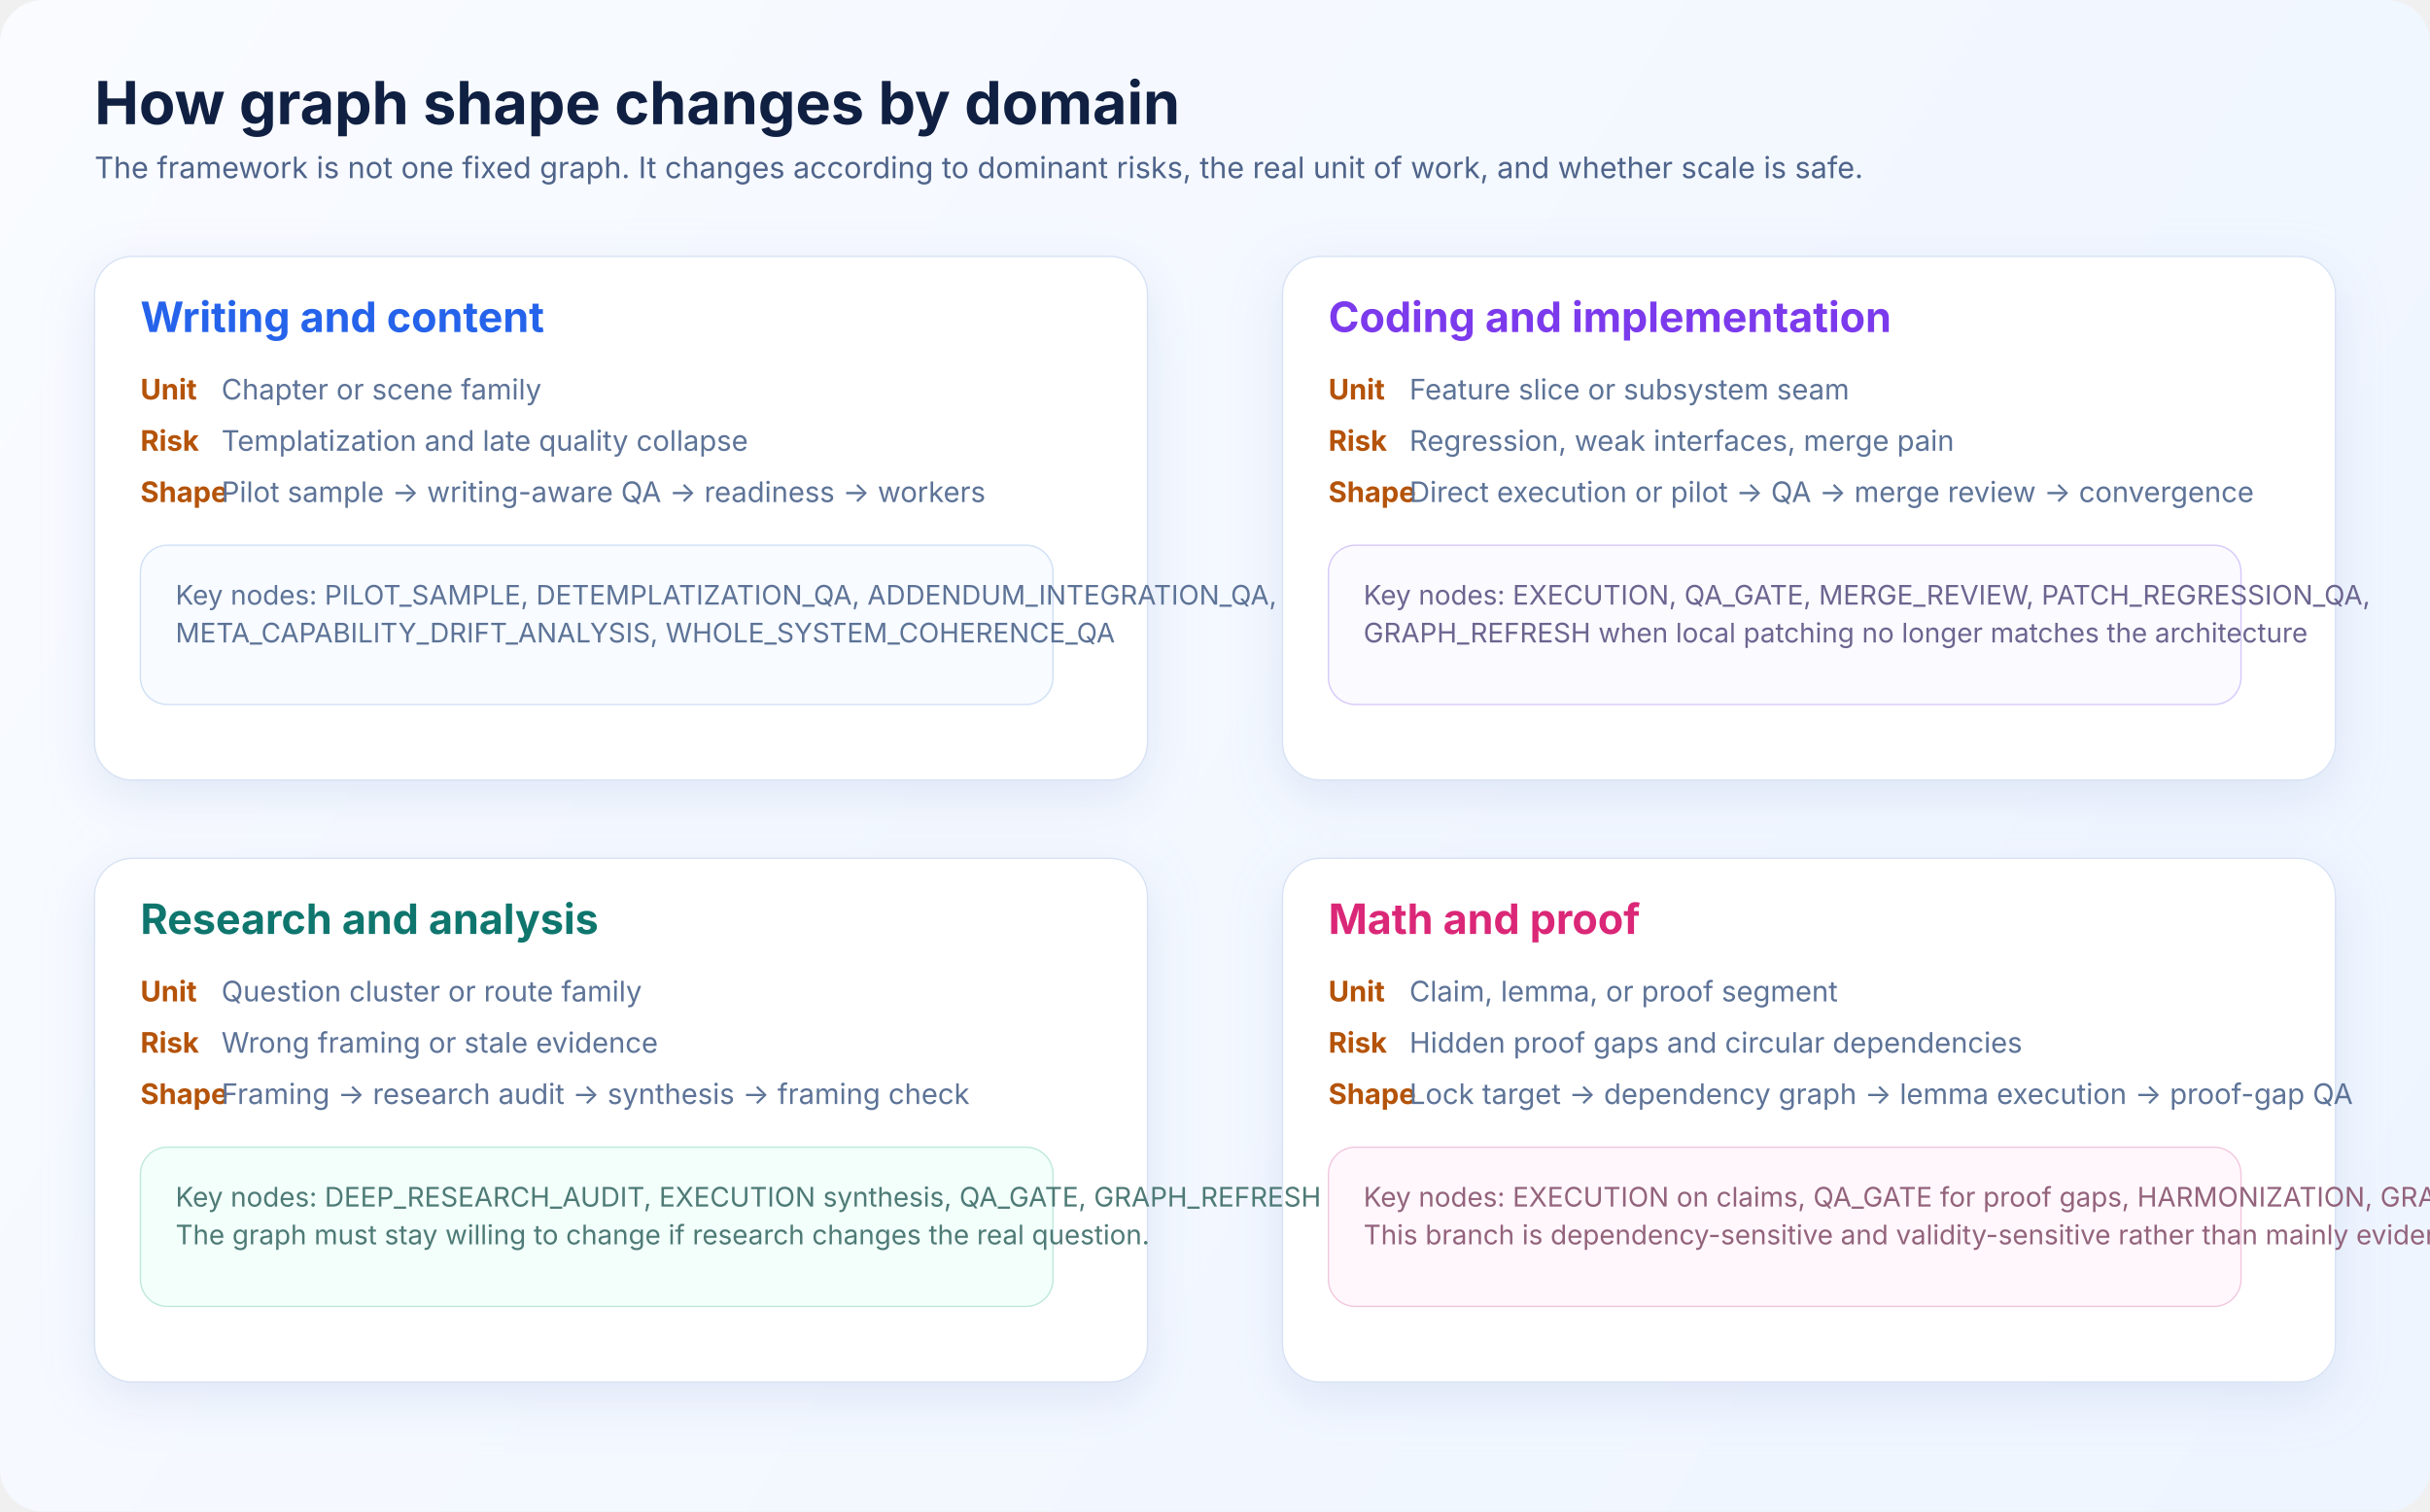
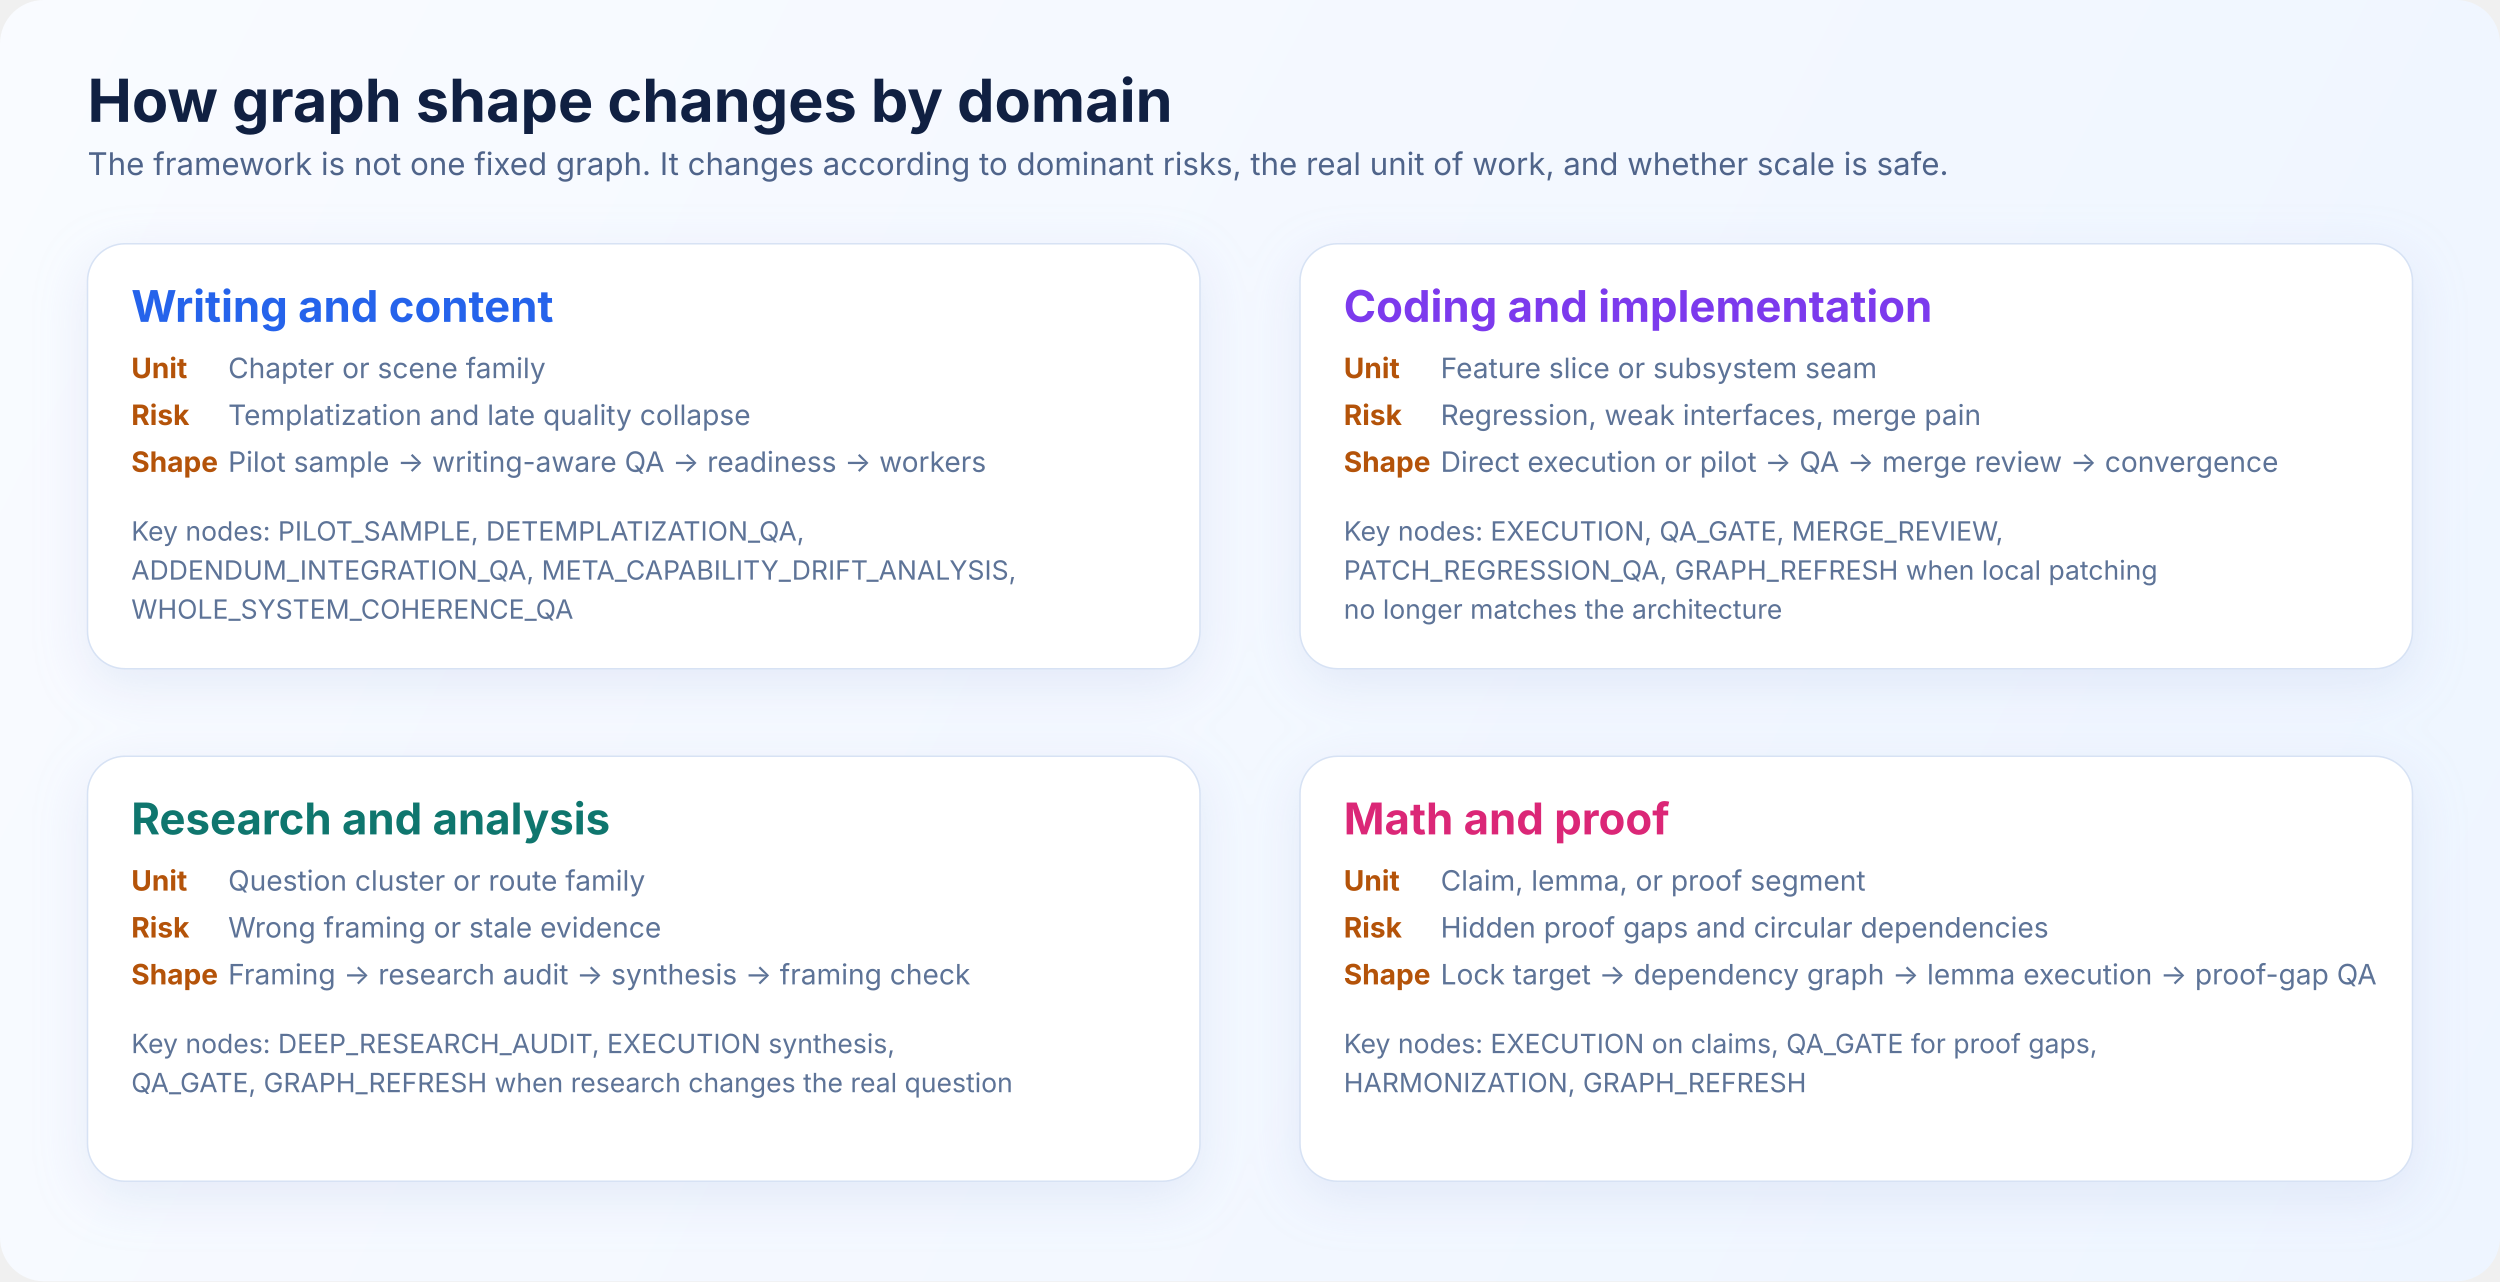
- <svg xmlns="http://www.w3.org/2000/svg" width="1800" height="1120" viewBox="0 0 1800 1120" fill="none">
+ <svg xmlns="http://www.w3.org/2000/svg" width="1600" height="820" viewBox="0 0 1600 820">
  <defs>
-     <linearGradient id="bg" x1="0" y1="0" x2="1800" y2="1120" gradientUnits="userSpaceOnUse">
+     <linearGradient id="bg" x1="0" y1="0" x2="1600" y2="820" gradientUnits="userSpaceOnUse">
      <stop stop-color="#F9FBFF" />
      <stop offset="1" stop-color="#EEF5FF" />
    </linearGradient>
    <filter id="shadow" x="-20%" y="-20%" width="140%" height="140%">
-       <feDropShadow dx="0" dy="12" stdDeviation="18" flood-color="#B7C7E6" flood-opacity="0.35" />
+       <feDropShadow dx="0" dy="10" stdDeviation="16" flood-color="#B7C7E6" flood-opacity="0.30" />
    </filter>
  </defs>
-   <rect width="1800" height="1120" rx="32" fill="url(#bg)" />
-   <text x="70" y="92" fill="#102042" font-size="44" font-family="Inter, Segoe UI, Arial" font-weight="700">How graph shape changes by domain</text>
-   <text x="70" y="132" fill="#4F648A" font-size="22" font-family="Inter, Segoe UI, Arial">The framework is not one fixed graph. It changes according to dominant risks, the real unit of work, and whether scale is safe.</text>
+   <rect width="1600" height="820" rx="28" fill="url(#bg)" />
+   <text x="56" y="78" fill="#102042" font-size="38" font-family="Inter,Segoe UI,Arial" font-weight="700">How graph shape changes by domain</text>
+   <text x="56" y="112" fill="#4F648A" font-size="20" font-family="Inter,Segoe UI,Arial">The framework is not one fixed graph. It changes according to dominant risks, the real unit of work, and whether scale is safe.</text>
  <g filter="url(#shadow)">
-     <rect x="70" y="190" width="780" height="388" rx="28" fill="#FFFFFF" stroke="#D7E2F4" />
-     <rect x="950" y="190" width="780" height="388" rx="28" fill="#FFFFFF" stroke="#D7E2F4" />
-     <rect x="70" y="636" width="780" height="388" rx="28" fill="#FFFFFF" stroke="#D7E2F4" />
-     <rect x="950" y="636" width="780" height="388" rx="28" fill="#FFFFFF" stroke="#D7E2F4" />
+     <rect x="56" y="156" width="712" height="272" rx="24" fill="#FFFFFF" stroke="#D7E2F4" />
+     <rect x="832" y="156" width="712" height="272" rx="24" fill="#FFFFFF" stroke="#D7E2F4" />
+     <rect x="56" y="484" width="712" height="272" rx="24" fill="#FFFFFF" stroke="#D7E2F4" />
+     <rect x="832" y="484" width="712" height="272" rx="24" fill="#FFFFFF" stroke="#D7E2F4" />
  </g>
-   <text x="104" y="246" fill="#2563EB" font-size="31" font-family="Inter, Segoe UI, Arial" font-weight="700">Writing and content</text>
-   <text x="984" y="246" fill="#7C3AED" font-size="31" font-family="Inter, Segoe UI, Arial" font-weight="700">Coding and implementation</text>
-   <text x="104" y="692" fill="#0F766E" font-size="31" font-family="Inter, Segoe UI, Arial" font-weight="700">Research and analysis</text>
-   <text x="984" y="692" fill="#DB2777" font-size="31" font-family="Inter, Segoe UI, Arial" font-weight="700">Math and proof</text>
-   <text x="104" y="296" fill="#B45309" font-size="21" font-family="Inter, Segoe UI, Arial" font-weight="700">Unit</text>
-   <text x="164" y="296" fill="#5D7397" font-size="21" font-family="Inter, Segoe UI, Arial">Chapter or scene family</text>
-   <text x="104" y="334" fill="#B45309" font-size="21" font-family="Inter, Segoe UI, Arial" font-weight="700">Risk</text>
-   <text x="164" y="334" fill="#5D7397" font-size="21" font-family="Inter, Segoe UI, Arial">Templatization and late quality collapse</text>
-   <text x="104" y="372" fill="#B45309" font-size="21" font-family="Inter, Segoe UI, Arial" font-weight="700">Shape</text>
-   <text x="164" y="372" fill="#5D7397" font-size="21" font-family="Inter, Segoe UI, Arial">Pilot sample → writing-aware QA → readiness → workers</text>
-   <rect x="104" y="404" width="676" height="118" rx="20" fill="#F8FBFF" stroke="#CFE0F6" />
-   <text x="130" y="448" fill="#5D7397" font-size="20" font-family="Inter, Segoe UI, Arial">Key nodes: PILOT_SAMPLE, DETEMPLATIZATION_QA, ADDENDUM_INTEGRATION_QA,</text>
-   <text x="130" y="476" fill="#5D7397" font-size="20" font-family="Inter, Segoe UI, Arial">META_CAPABILITY_DRIFT_ANALYSIS, WHOLE_SYSTEM_COHERENCE_QA</text>
-   <text x="984" y="296" fill="#B45309" font-size="21" font-family="Inter, Segoe UI, Arial" font-weight="700">Unit</text>
-   <text x="1044" y="296" fill="#5D7397" font-size="21" font-family="Inter, Segoe UI, Arial">Feature slice or subsystem seam</text>
-   <text x="984" y="334" fill="#B45309" font-size="21" font-family="Inter, Segoe UI, Arial" font-weight="700">Risk</text>
-   <text x="1044" y="334" fill="#5D7397" font-size="21" font-family="Inter, Segoe UI, Arial">Regression, weak interfaces, merge pain</text>
-   <text x="984" y="372" fill="#B45309" font-size="21" font-family="Inter, Segoe UI, Arial" font-weight="700">Shape</text>
-   <text x="1044" y="372" fill="#5D7397" font-size="21" font-family="Inter, Segoe UI, Arial">Direct execution or pilot → QA → merge review → convergence</text>
-   <rect x="984" y="404" width="676" height="118" rx="20" fill="#FBFAFF" stroke="#D5C8FA" />
-   <text x="1010" y="448" fill="#6C6590" font-size="20" font-family="Inter, Segoe UI, Arial">Key nodes: EXECUTION, QA_GATE, MERGE_REVIEW, PATCH_REGRESSION_QA,</text>
-   <text x="1010" y="476" fill="#6C6590" font-size="20" font-family="Inter, Segoe UI, Arial">GRAPH_REFRESH when local patching no longer matches the architecture</text>
-   <text x="104" y="742" fill="#B45309" font-size="21" font-family="Inter, Segoe UI, Arial" font-weight="700">Unit</text>
-   <text x="164" y="742" fill="#5D7397" font-size="21" font-family="Inter, Segoe UI, Arial">Question cluster or route family</text>
-   <text x="104" y="780" fill="#B45309" font-size="21" font-family="Inter, Segoe UI, Arial" font-weight="700">Risk</text>
-   <text x="164" y="780" fill="#5D7397" font-size="21" font-family="Inter, Segoe UI, Arial">Wrong framing or stale evidence</text>
-   <text x="104" y="818" fill="#B45309" font-size="21" font-family="Inter, Segoe UI, Arial" font-weight="700">Shape</text>
-   <text x="164" y="818" fill="#5D7397" font-size="21" font-family="Inter, Segoe UI, Arial">Framing → research audit → synthesis → framing check</text>
-   <rect x="104" y="850" width="676" height="118" rx="20" fill="#F2FFFA" stroke="#BDE8DB" />
-   <text x="130" y="894" fill="#4E7A76" font-size="20" font-family="Inter, Segoe UI, Arial">Key nodes: DEEP_RESEARCH_AUDIT, EXECUTION synthesis, QA_GATE, GRAPH_REFRESH</text>
-   <text x="130" y="922" fill="#4E7A76" font-size="20" font-family="Inter, Segoe UI, Arial">The graph must stay willing to change if research changes the real question.</text>
-   <text x="984" y="742" fill="#B45309" font-size="21" font-family="Inter, Segoe UI, Arial" font-weight="700">Unit</text>
-   <text x="1044" y="742" fill="#5D7397" font-size="21" font-family="Inter, Segoe UI, Arial">Claim, lemma, or proof segment</text>
-   <text x="984" y="780" fill="#B45309" font-size="21" font-family="Inter, Segoe UI, Arial" font-weight="700">Risk</text>
-   <text x="1044" y="780" fill="#5D7397" font-size="21" font-family="Inter, Segoe UI, Arial">Hidden proof gaps and circular dependencies</text>
-   <text x="984" y="818" fill="#B45309" font-size="21" font-family="Inter, Segoe UI, Arial" font-weight="700">Shape</text>
-   <text x="1044" y="818" fill="#5D7397" font-size="21" font-family="Inter, Segoe UI, Arial">Lock target → dependency graph → lemma execution → proof-gap QA</text>
-   <rect x="984" y="850" width="676" height="118" rx="20" fill="#FFF7FB" stroke="#F1C6DD" />
-   <text x="1010" y="894" fill="#93637C" font-size="20" font-family="Inter, Segoe UI, Arial">Key nodes: EXECUTION on claims, QA_GATE for proof gaps, HARMONIZATION, GRAPH_REFRESH</text>
-   <text x="1010" y="922" fill="#93637C" font-size="20" font-family="Inter, Segoe UI, Arial">This branch is dependency-sensitive and validity-sensitive rather than mainly evidence-sensitive.</text>
+   <text x="84" y="206" fill="#2563EB" font-size="28" font-family="Inter,Segoe UI,Arial" font-weight="700">Writing and content</text>
+   <text x="84" y="242" fill="#B45309" font-size="18" font-family="Inter,Segoe UI,Arial" font-weight="700">Unit</text>
+   <text x="146" y="242" fill="#5D7397" font-size="18" font-family="Inter,Segoe UI,Arial">Chapter or scene family</text>
+   <text x="84" y="272" fill="#B45309" font-size="18" font-family="Inter,Segoe UI,Arial" font-weight="700">Risk</text>
+   <text x="146" y="272" fill="#5D7397" font-size="18" font-family="Inter,Segoe UI,Arial">Templatization and late quality collapse</text>
+   <text x="84" y="302" fill="#B45309" font-size="18" font-family="Inter,Segoe UI,Arial" font-weight="700">Shape</text>
+   <text x="146" y="302" fill="#5D7397" font-size="18" font-family="Inter,Segoe UI,Arial">Pilot sample → writing-aware QA → readiness → workers</text>
+   <text x="84" y="346" fill="#5D7397" font-size="17" font-family="Inter,Segoe UI,Arial">Key nodes: PILOT_SAMPLE, DETEMPLATIZATION_QA,</text>
+   <text x="84" y="371" fill="#5D7397" font-size="17" font-family="Inter,Segoe UI,Arial">ADDENDUM_INTEGRATION_QA, META_CAPABILITY_DRIFT_ANALYSIS,</text>
+   <text x="84" y="396" fill="#5D7397" font-size="17" font-family="Inter,Segoe UI,Arial">WHOLE_SYSTEM_COHERENCE_QA</text>
+   <text x="860" y="206" fill="#7C3AED" font-size="28" font-family="Inter,Segoe UI,Arial" font-weight="700">Coding and implementation</text>
+   <text x="860" y="242" fill="#B45309" font-size="18" font-family="Inter,Segoe UI,Arial" font-weight="700">Unit</text>
+   <text x="922" y="242" fill="#5D7397" font-size="18" font-family="Inter,Segoe UI,Arial">Feature slice or subsystem seam</text>
+   <text x="860" y="272" fill="#B45309" font-size="18" font-family="Inter,Segoe UI,Arial" font-weight="700">Risk</text>
+   <text x="922" y="272" fill="#5D7397" font-size="18" font-family="Inter,Segoe UI,Arial">Regression, weak interfaces, merge pain</text>
+   <text x="860" y="302" fill="#B45309" font-size="18" font-family="Inter,Segoe UI,Arial" font-weight="700">Shape</text>
+   <text x="922" y="302" fill="#5D7397" font-size="18" font-family="Inter,Segoe UI,Arial">Direct execution or pilot → QA → merge review → convergence</text>
+   <text x="860" y="346" fill="#5D7397" font-size="17" font-family="Inter,Segoe UI,Arial">Key nodes: EXECUTION, QA_GATE, MERGE_REVIEW,</text>
+   <text x="860" y="371" fill="#5D7397" font-size="17" font-family="Inter,Segoe UI,Arial">PATCH_REGRESSION_QA, GRAPH_REFRESH when local patching</text>
+   <text x="860" y="396" fill="#5D7397" font-size="17" font-family="Inter,Segoe UI,Arial">no longer matches the architecture</text>
+   <text x="84" y="534" fill="#0F766E" font-size="28" font-family="Inter,Segoe UI,Arial" font-weight="700">Research and analysis</text>
+   <text x="84" y="570" fill="#B45309" font-size="18" font-family="Inter,Segoe UI,Arial" font-weight="700">Unit</text>
+   <text x="146" y="570" fill="#5D7397" font-size="18" font-family="Inter,Segoe UI,Arial">Question cluster or route family</text>
+   <text x="84" y="600" fill="#B45309" font-size="18" font-family="Inter,Segoe UI,Arial" font-weight="700">Risk</text>
+   <text x="146" y="600" fill="#5D7397" font-size="18" font-family="Inter,Segoe UI,Arial">Wrong framing or stale evidence</text>
+   <text x="84" y="630" fill="#B45309" font-size="18" font-family="Inter,Segoe UI,Arial" font-weight="700">Shape</text>
+   <text x="146" y="630" fill="#5D7397" font-size="18" font-family="Inter,Segoe UI,Arial">Framing → research audit → synthesis → framing check</text>
+   <text x="84" y="674" fill="#5D7397" font-size="17" font-family="Inter,Segoe UI,Arial">Key nodes: DEEP_RESEARCH_AUDIT, EXECUTION synthesis,</text>
+   <text x="84" y="699" fill="#5D7397" font-size="17" font-family="Inter,Segoe UI,Arial">QA_GATE, GRAPH_REFRESH when research changes the real question</text>
+   <text x="860" y="534" fill="#DB2777" font-size="28" font-family="Inter,Segoe UI,Arial" font-weight="700">Math and proof</text>
+   <text x="860" y="570" fill="#B45309" font-size="18" font-family="Inter,Segoe UI,Arial" font-weight="700">Unit</text>
+   <text x="922" y="570" fill="#5D7397" font-size="18" font-family="Inter,Segoe UI,Arial">Claim, lemma, or proof segment</text>
+   <text x="860" y="600" fill="#B45309" font-size="18" font-family="Inter,Segoe UI,Arial" font-weight="700">Risk</text>
+   <text x="922" y="600" fill="#5D7397" font-size="18" font-family="Inter,Segoe UI,Arial">Hidden proof gaps and circular dependencies</text>
+   <text x="860" y="630" fill="#B45309" font-size="18" font-family="Inter,Segoe UI,Arial" font-weight="700">Shape</text>
+   <text x="922" y="630" fill="#5D7397" font-size="18" font-family="Inter,Segoe UI,Arial">Lock target → dependency graph → lemma execution → proof-gap QA</text>
+   <text x="860" y="674" fill="#5D7397" font-size="17" font-family="Inter,Segoe UI,Arial">Key nodes: EXECUTION on claims, QA_GATE for proof gaps,</text>
+   <text x="860" y="699" fill="#5D7397" font-size="17" font-family="Inter,Segoe UI,Arial">HARMONIZATION, GRAPH_REFRESH</text>
</svg>
